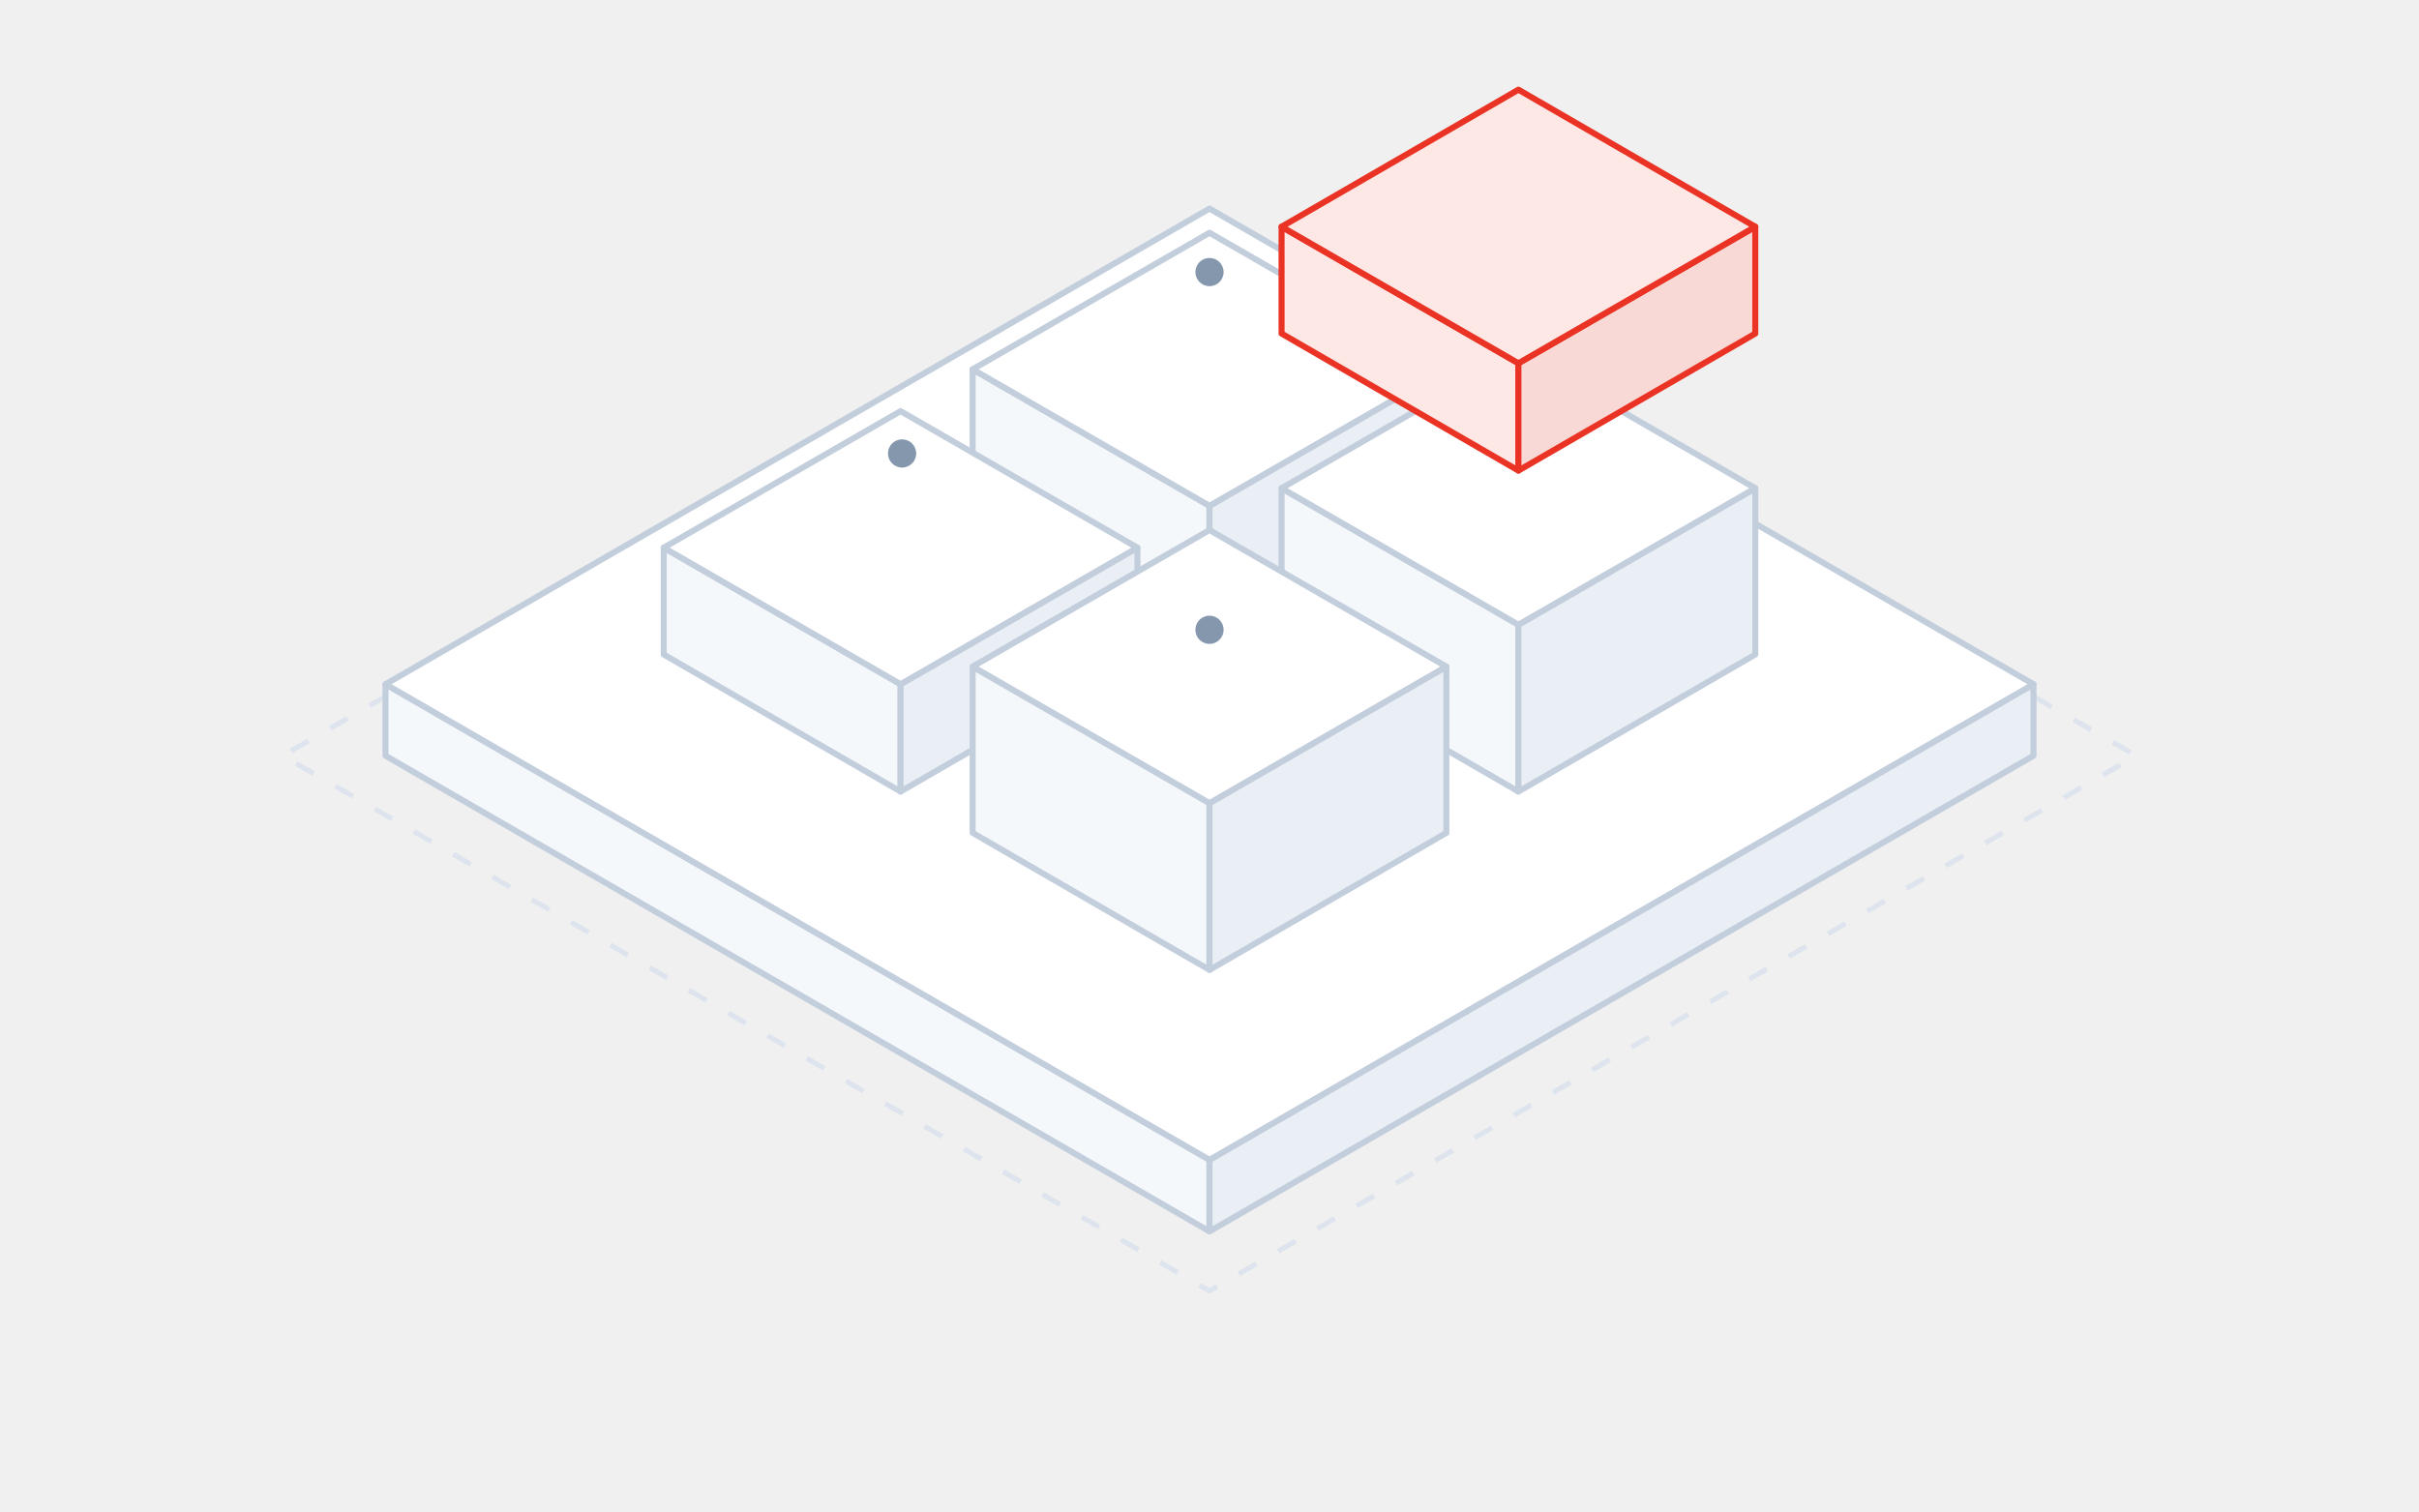
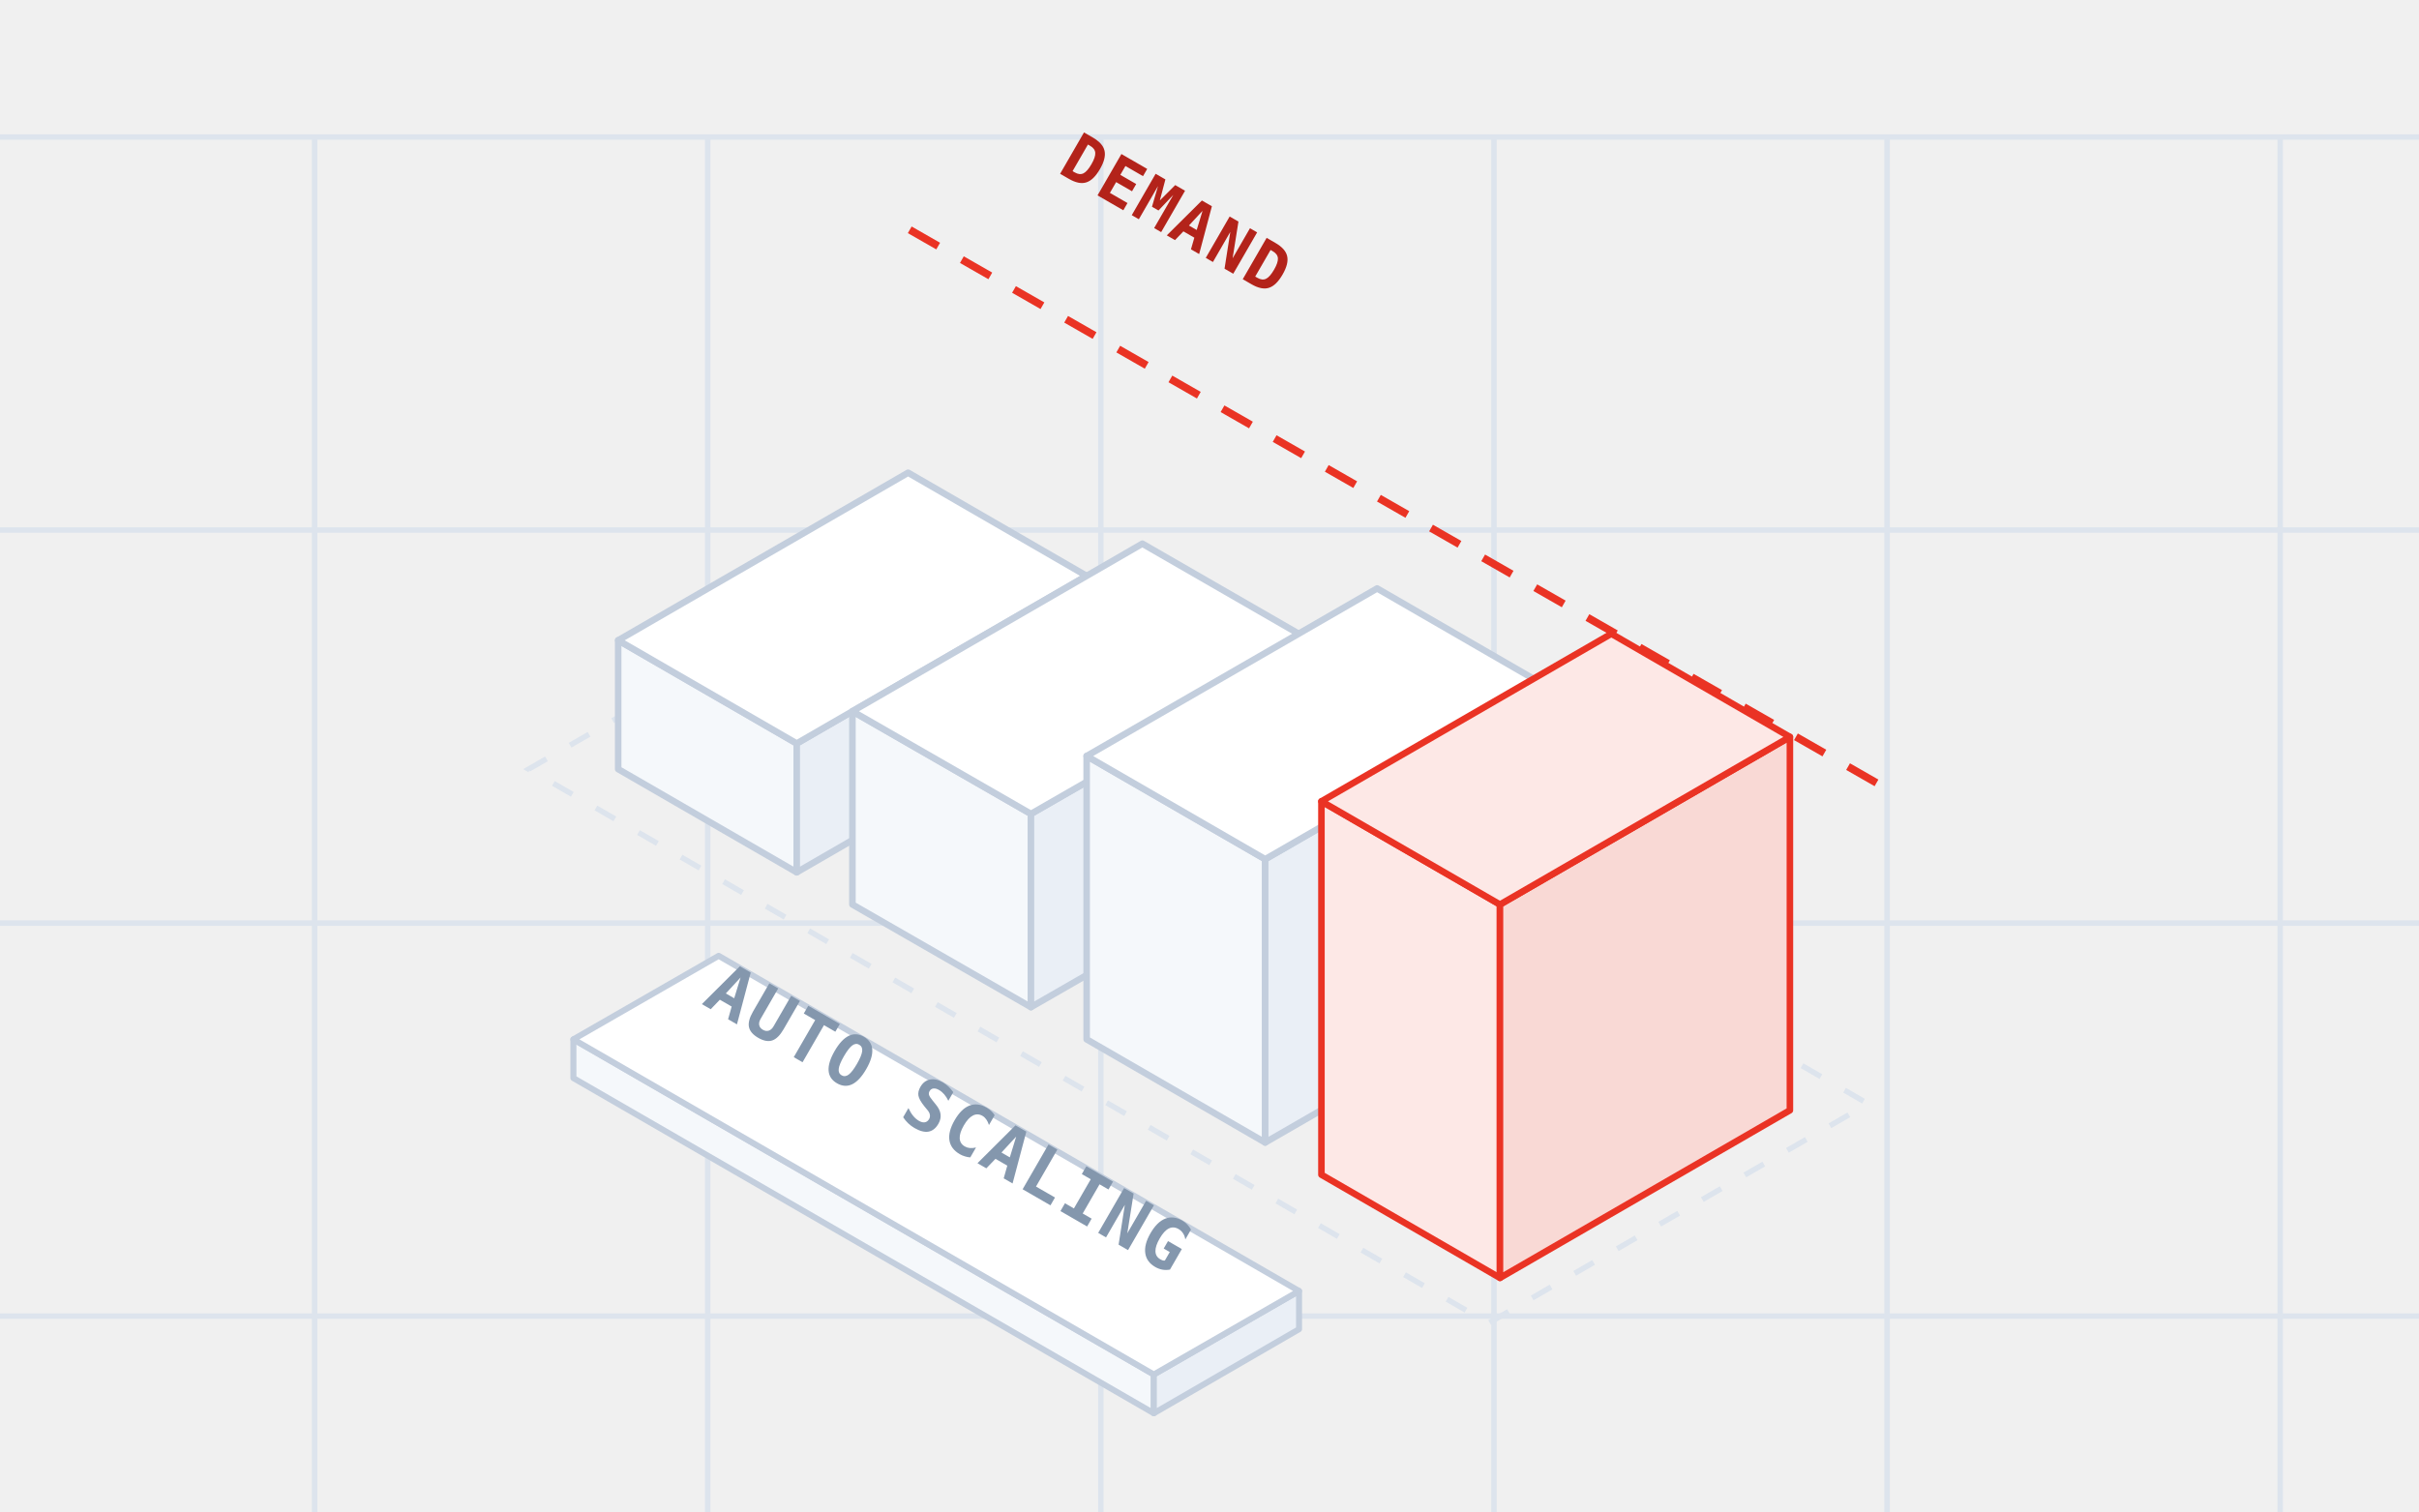
- <svg xmlns="http://www.w3.org/2000/svg" viewBox="0 0 480 300" width="480" height="300" fill="none" role="presentation">
+ <svg xmlns="http://www.w3.org/2000/svg" viewBox="14.4 -25.1 443.0 276.9" width="480" height="300" fill="none" role="presentation">
  <style>
    .fl-cloud { animation: fl-cloud 6s ease-in-out infinite; transform-origin: center; }
    @keyframes fl-cloud { 0%,100% { transform: translateY(0) } 50% { transform: translateY(-5px) } }
    .pulse-cloud { animation: pulse-cloud 3.2s ease-in-out infinite; transform-origin: center; }
    @keyframes pulse-cloud { 0%,100% { opacity: .35 } 50% { opacity: 1 } }
    .draw-cloud { stroke-dasharray: 220; animation: draw-cloud 5s ease-in-out infinite; }
    @keyframes draw-cloud { 0% { stroke-dashoffset: 220 } 45%,100% { stroke-dashoffset: 0 } }

    @media (prefers-reduced-motion: reduce) {
      .fl-cloud, .pulse-cloud, .draw-cloud { animation: none; }
      .draw-cloud { stroke-dasharray: none; }
    }
  </style>
-   <polygon points="240.0,43.8 423.9,150.0 240.0,256.2 56.1,150.0" fill="none" stroke="#dde4ed" stroke-width="1" stroke-dasharray="4 5" />
-   <polygon points="76.5,135.8 240.0,230.2 240.0,244.4 76.5,150.0" fill="#f5f8fb" stroke="#c3cedd" stroke-width="1.2" stroke-linejoin="round" />
-   <polygon points="403.5,135.8 240.0,230.2 240.0,244.4 403.5,150.0" fill="#eaeff6" stroke="#c3cedd" stroke-width="1.2" stroke-linejoin="round" />
-   <polygon points="240.0,41.4 403.5,135.8 240.0,230.2 76.5,135.8" fill="#ffffff" stroke="#c3cedd" stroke-width="1.2" stroke-linejoin="round" />
-   <polygon points="193.0,73.3 240.0,100.4 240.0,121.7 193.0,94.5" fill="#f5f8fb" stroke="#c3cedd" stroke-width="1.2" stroke-linejoin="round" />
-   <polygon points="287.0,73.3 240.0,100.4 240.0,121.7 287.0,94.5" fill="#eaeff6" stroke="#c3cedd" stroke-width="1.2" stroke-linejoin="round" />
-   <polygon points="240.0,46.2 287.0,73.3 240.0,100.4 193.0,73.3" fill="#ffffff" stroke="#c3cedd" stroke-width="1.2" stroke-linejoin="round" />
-   <polygon points="254.3,96.9 301.3,124.0 301.3,157.1 254.3,129.9" fill="#f5f8fb" stroke="#c3cedd" stroke-width="1.2" stroke-linejoin="round" />
-   <polygon points="348.3,96.9 301.3,124.0 301.3,157.1 348.3,129.9" fill="#eaeff6" stroke="#c3cedd" stroke-width="1.2" stroke-linejoin="round" />
-   <polygon points="301.3,69.8 348.3,96.9 301.3,124.0 254.3,96.9" fill="#ffffff" stroke="#c3cedd" stroke-width="1.2" stroke-linejoin="round" />
-   <polygon points="131.7,108.7 178.7,135.8 178.7,157.1 131.7,129.9" fill="#f5f8fb" stroke="#c3cedd" stroke-width="1.2" stroke-linejoin="round" />
-   <polygon points="225.7,108.7 178.7,135.8 178.7,157.1 225.7,129.9" fill="#eaeff6" stroke="#c3cedd" stroke-width="1.2" stroke-linejoin="round" />
-   <polygon points="178.7,81.6 225.7,108.7 178.7,135.8 131.7,108.7" fill="#ffffff" stroke="#c3cedd" stroke-width="1.2" stroke-linejoin="round" />
-   <polygon points="193.0,132.3 240.0,159.4 240.0,192.5 193.0,165.3" fill="#f5f8fb" stroke="#c3cedd" stroke-width="1.2" stroke-linejoin="round" />
-   <polygon points="287.0,132.3 240.0,159.4 240.0,192.5 287.0,165.3" fill="#eaeff6" stroke="#c3cedd" stroke-width="1.2" stroke-linejoin="round" />
-   <polygon points="240.0,105.2 287.0,132.3 240.0,159.4 193.0,132.3" fill="#ffffff" stroke="#c3cedd" stroke-width="1.2" stroke-linejoin="round" />
-   <g class="fl-cloud">
-     <polygon points="254.3,45.0 301.3,72.1 301.3,93.4 254.3,66.2" fill="#fde8e6" stroke="#ea3324" stroke-width="1.2" stroke-linejoin="round" />
-     <polygon points="348.3,45.0 301.3,72.1 301.3,93.4 348.3,66.2" fill="#f9d9d5" stroke="#ea3324" stroke-width="1.2" stroke-linejoin="round" />
-     <polygon points="301.3,17.8 348.3,45.0 301.3,72.1 254.3,45.0" fill="#fde8e6" stroke="#ea3324" stroke-width="1.2" stroke-linejoin="round" />
+   <path d="M0 0V300" stroke="#dde4ed" stroke-width="1" />
+   <path d="M72 0V300" stroke="#dde4ed" stroke-width="1" />
+   <path d="M144 0V300" stroke="#dde4ed" stroke-width="1" />
+   <path d="M216 0V300" stroke="#dde4ed" stroke-width="1" />
+   <path d="M288 0V300" stroke="#dde4ed" stroke-width="1" />
+   <path d="M360 0V300" stroke="#dde4ed" stroke-width="1" />
+   <path d="M432 0V300" stroke="#dde4ed" stroke-width="1" />
+   <path d="M0 0H480" stroke="#dde4ed" stroke-width="1" />
+   <path d="M0 72H480" stroke="#dde4ed" stroke-width="1" />
+   <path d="M0 144H480" stroke="#dde4ed" stroke-width="1" />
+   <path d="M0 216H480" stroke="#dde4ed" stroke-width="1" />
+   <path d="M0 288H480" stroke="#dde4ed" stroke-width="1" />
+   <polygon points="180.7,75.7 356.5,177.1 287.0,217.3 111.2,115.8" fill="none" stroke="#dde4ed" stroke-width="1" stroke-dasharray="4 5" />
+   <polygon points="127.6,92.2 160.3,111.1 160.3,134.7 127.6,115.8" fill="#f5f8fb" stroke="#c3cedd" stroke-width="1.2" stroke-linejoin="round" />
+   <polygon points="213.4,80.4 160.3,111.1 160.3,134.7 213.4,104.0" fill="#eaeff6" stroke="#c3cedd" stroke-width="1.2" stroke-linejoin="round" />
+   <polygon points="180.7,61.5 213.4,80.4 160.3,111.1 127.6,92.2" fill="#ffffff" stroke="#c3cedd" stroke-width="1.2" stroke-linejoin="round" />
+   <polygon points="170.5,105.2 203.2,124.0 203.2,159.4 170.5,140.6" fill="#f5f8fb" stroke="#c3cedd" stroke-width="1.2" stroke-linejoin="round" />
+   <polygon points="256.4,93.4 203.2,124.0 203.2,159.4 256.4,128.8" fill="#eaeff6" stroke="#c3cedd" stroke-width="1.2" stroke-linejoin="round" />
+   <polygon points="223.6,74.5 256.4,93.4 203.2,124.0 170.5,105.2" fill="#ffffff" stroke="#c3cedd" stroke-width="1.2" stroke-linejoin="round" />
+   <polygon points="213.4,113.4 246.1,132.3 246.1,184.2 213.4,165.3" fill="#f5f8fb" stroke="#c3cedd" stroke-width="1.2" stroke-linejoin="round" />
+   <polygon points="299.3,101.6 246.1,132.3 246.1,184.2 299.3,153.5" fill="#eaeff6" stroke="#c3cedd" stroke-width="1.2" stroke-linejoin="round" />
+   <polygon points="266.6,82.7 299.3,101.6 246.1,132.3 213.4,113.4" fill="#ffffff" stroke="#c3cedd" stroke-width="1.2" stroke-linejoin="round" />
+   <polygon points="256.4,121.7 289.1,140.6 289.1,209.0 256.4,190.1" fill="#fde8e6" stroke="#ea3324" stroke-width="1.2" stroke-linejoin="round" />
+   <polygon points="342.2,109.9 289.1,140.6 289.1,209.0 342.2,178.3" fill="#f9d9d5" stroke="#ea3324" stroke-width="1.2" stroke-linejoin="round" />
+   <polygon points="309.5,91.0 342.2,109.9 289.1,140.6 256.4,121.7" fill="#fde8e6" stroke="#ea3324" stroke-width="1.2" stroke-linejoin="round" />
+   <path d="M181 17L361 120" stroke="#ea3324" stroke-width="1.4" stroke-dasharray="6 5" />
+   <g transform="translate(227.7,17.8) rotate(30)">
+     <text x="0" y="0" font-family="ui-monospace,SFMono-Regular,Menlo,monospace" font-size="12" font-weight="600" fill="#b3231a" text-anchor="middle" letter-spacing="0.5">DEMAND</text>
  </g>
-   <circle class="pulse-cloud" cx="240" cy="54" r="2.8" fill="#8497ad" style="animation-delay:0.0s" />
-   <circle class="pulse-cloud" cx="179" cy="90" r="2.8" fill="#8497ad" style="animation-delay:0.5s" />
-   <circle class="pulse-cloud" cx="240" cy="125" r="2.8" fill="#8497ad" style="animation-delay:1.0s" />
+   <polygon points="119.4,165.3 225.7,226.7 225.7,233.8 119.4,172.4" fill="#f5f8fb" stroke="#c3cedd" stroke-width="1.1" stroke-linejoin="round" />
+   <polygon points="252.3,211.4 225.7,226.7 225.7,233.8 252.3,218.4" fill="#eaeff6" stroke="#c3cedd" stroke-width="1.1" stroke-linejoin="round" />
+   <polygon points="146.0,150.0 252.3,211.4 225.7,226.7 119.4,165.3" fill="#ffffff" stroke="#c3cedd" stroke-width="1.1" stroke-linejoin="round" />
+   <g transform="translate(185.8,183.6) rotate(30)">
+     <text x="0" y="0" font-family="ui-monospace,SFMono-Regular,Menlo,monospace" font-size="13" font-weight="600" fill="#8497ad" text-anchor="middle" letter-spacing="0.5">AUTO SCALING</text>
+   </g>
</svg>
